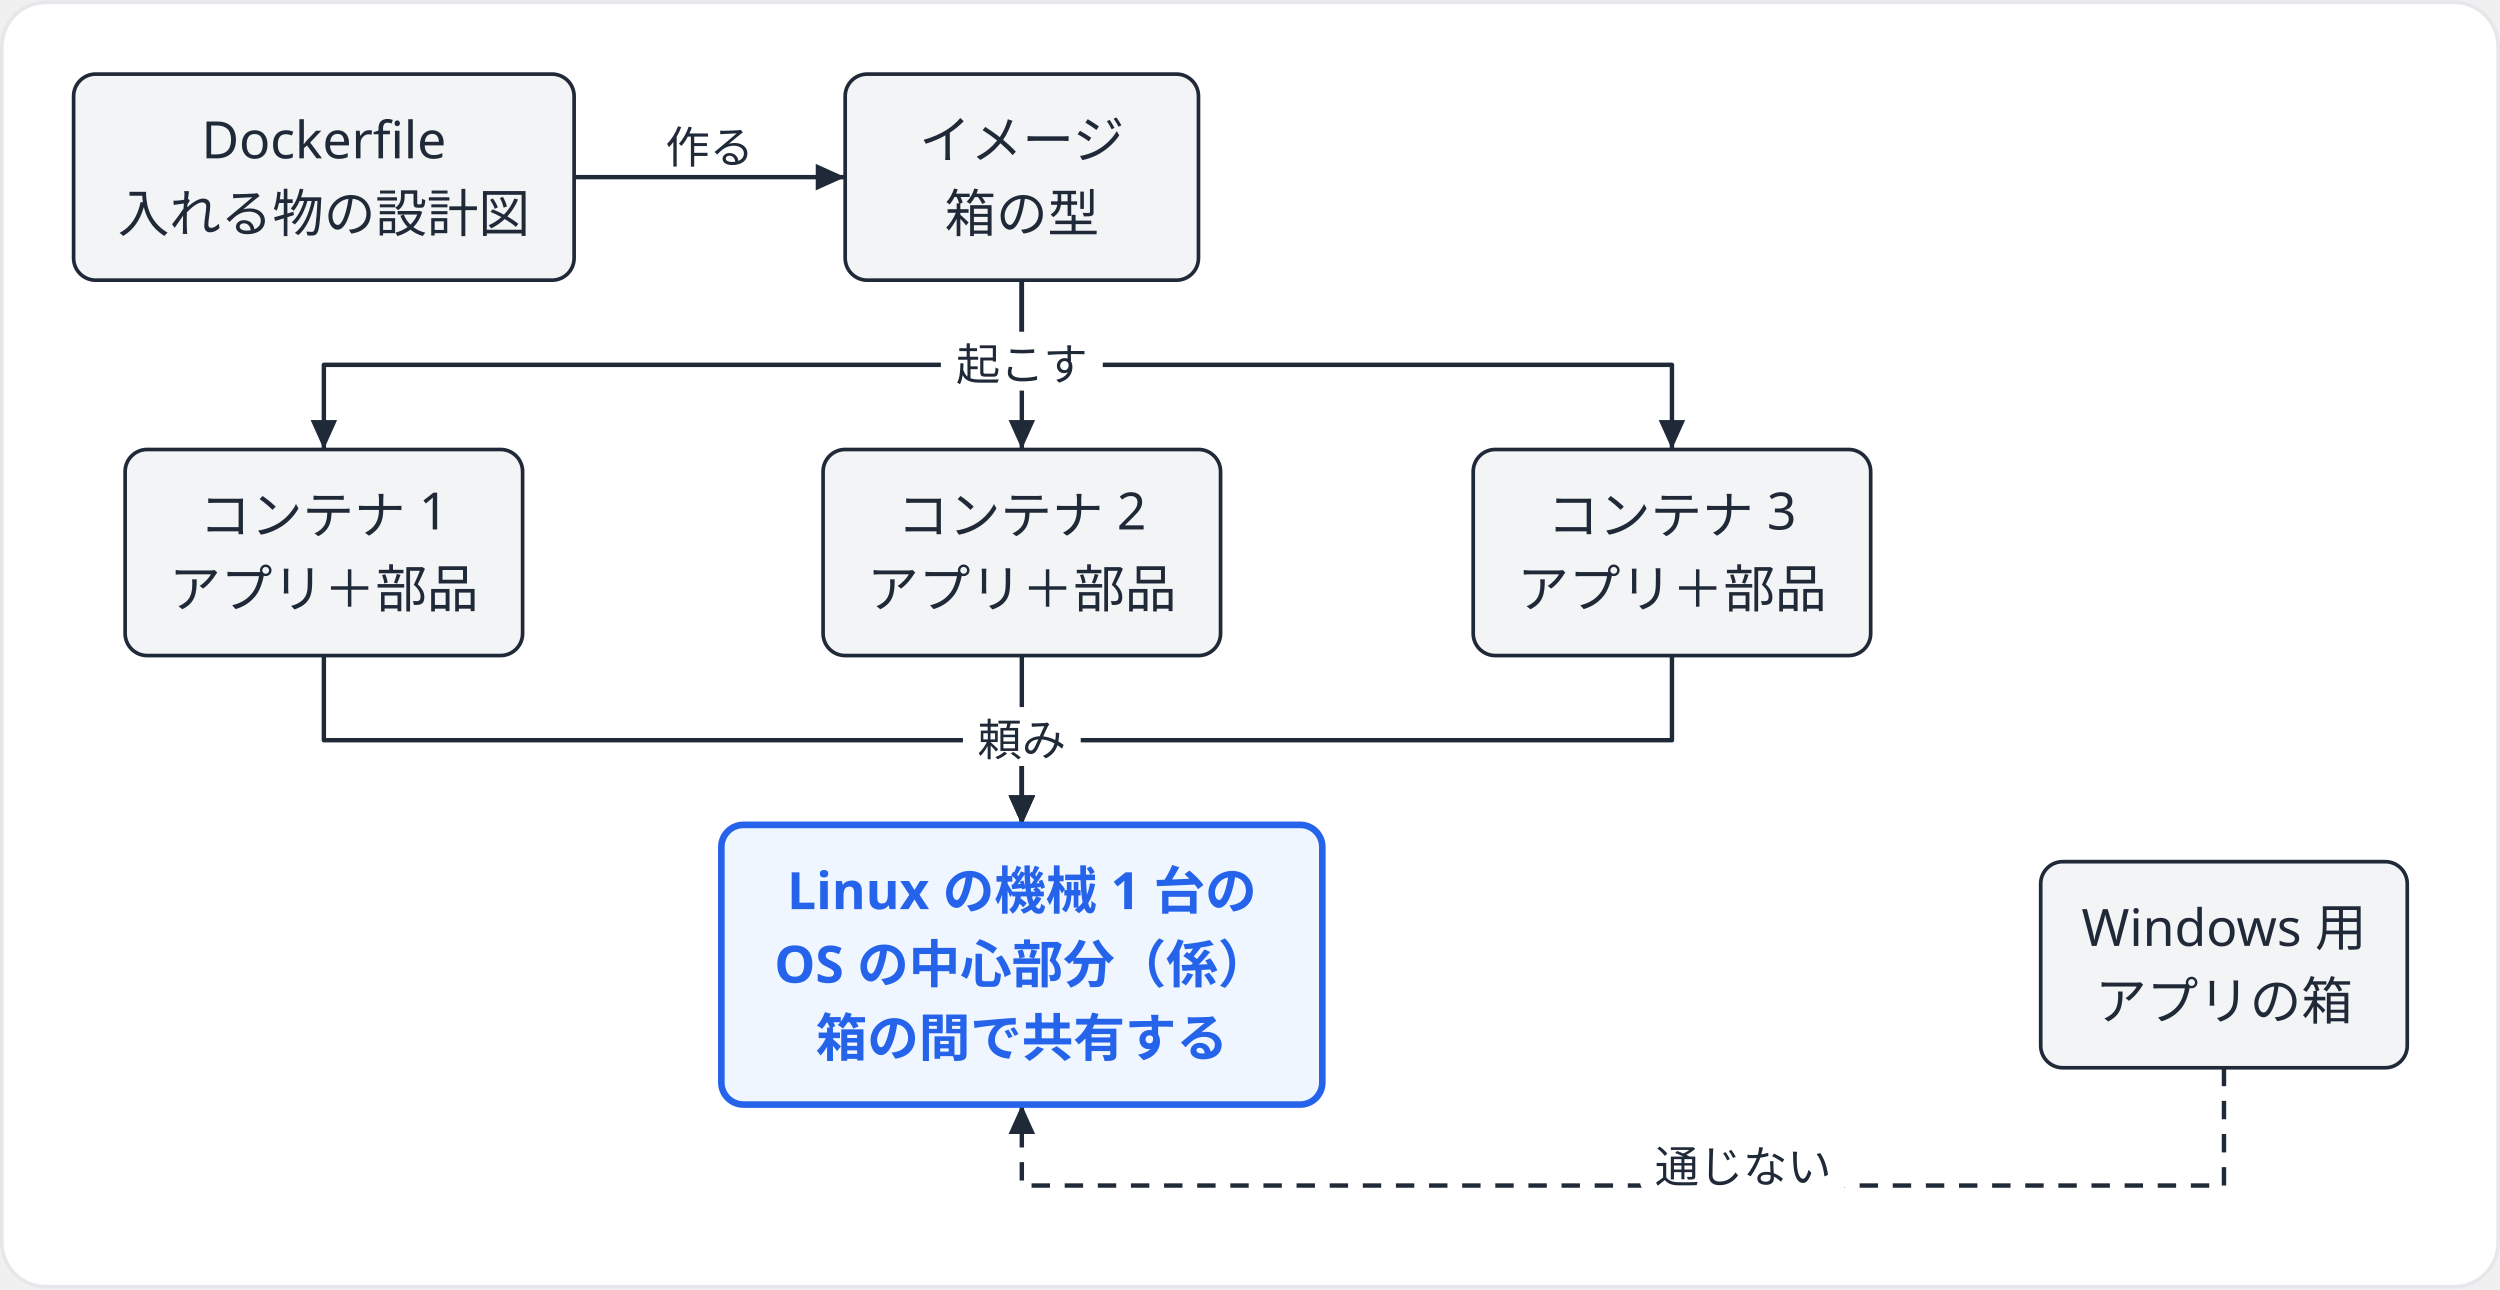
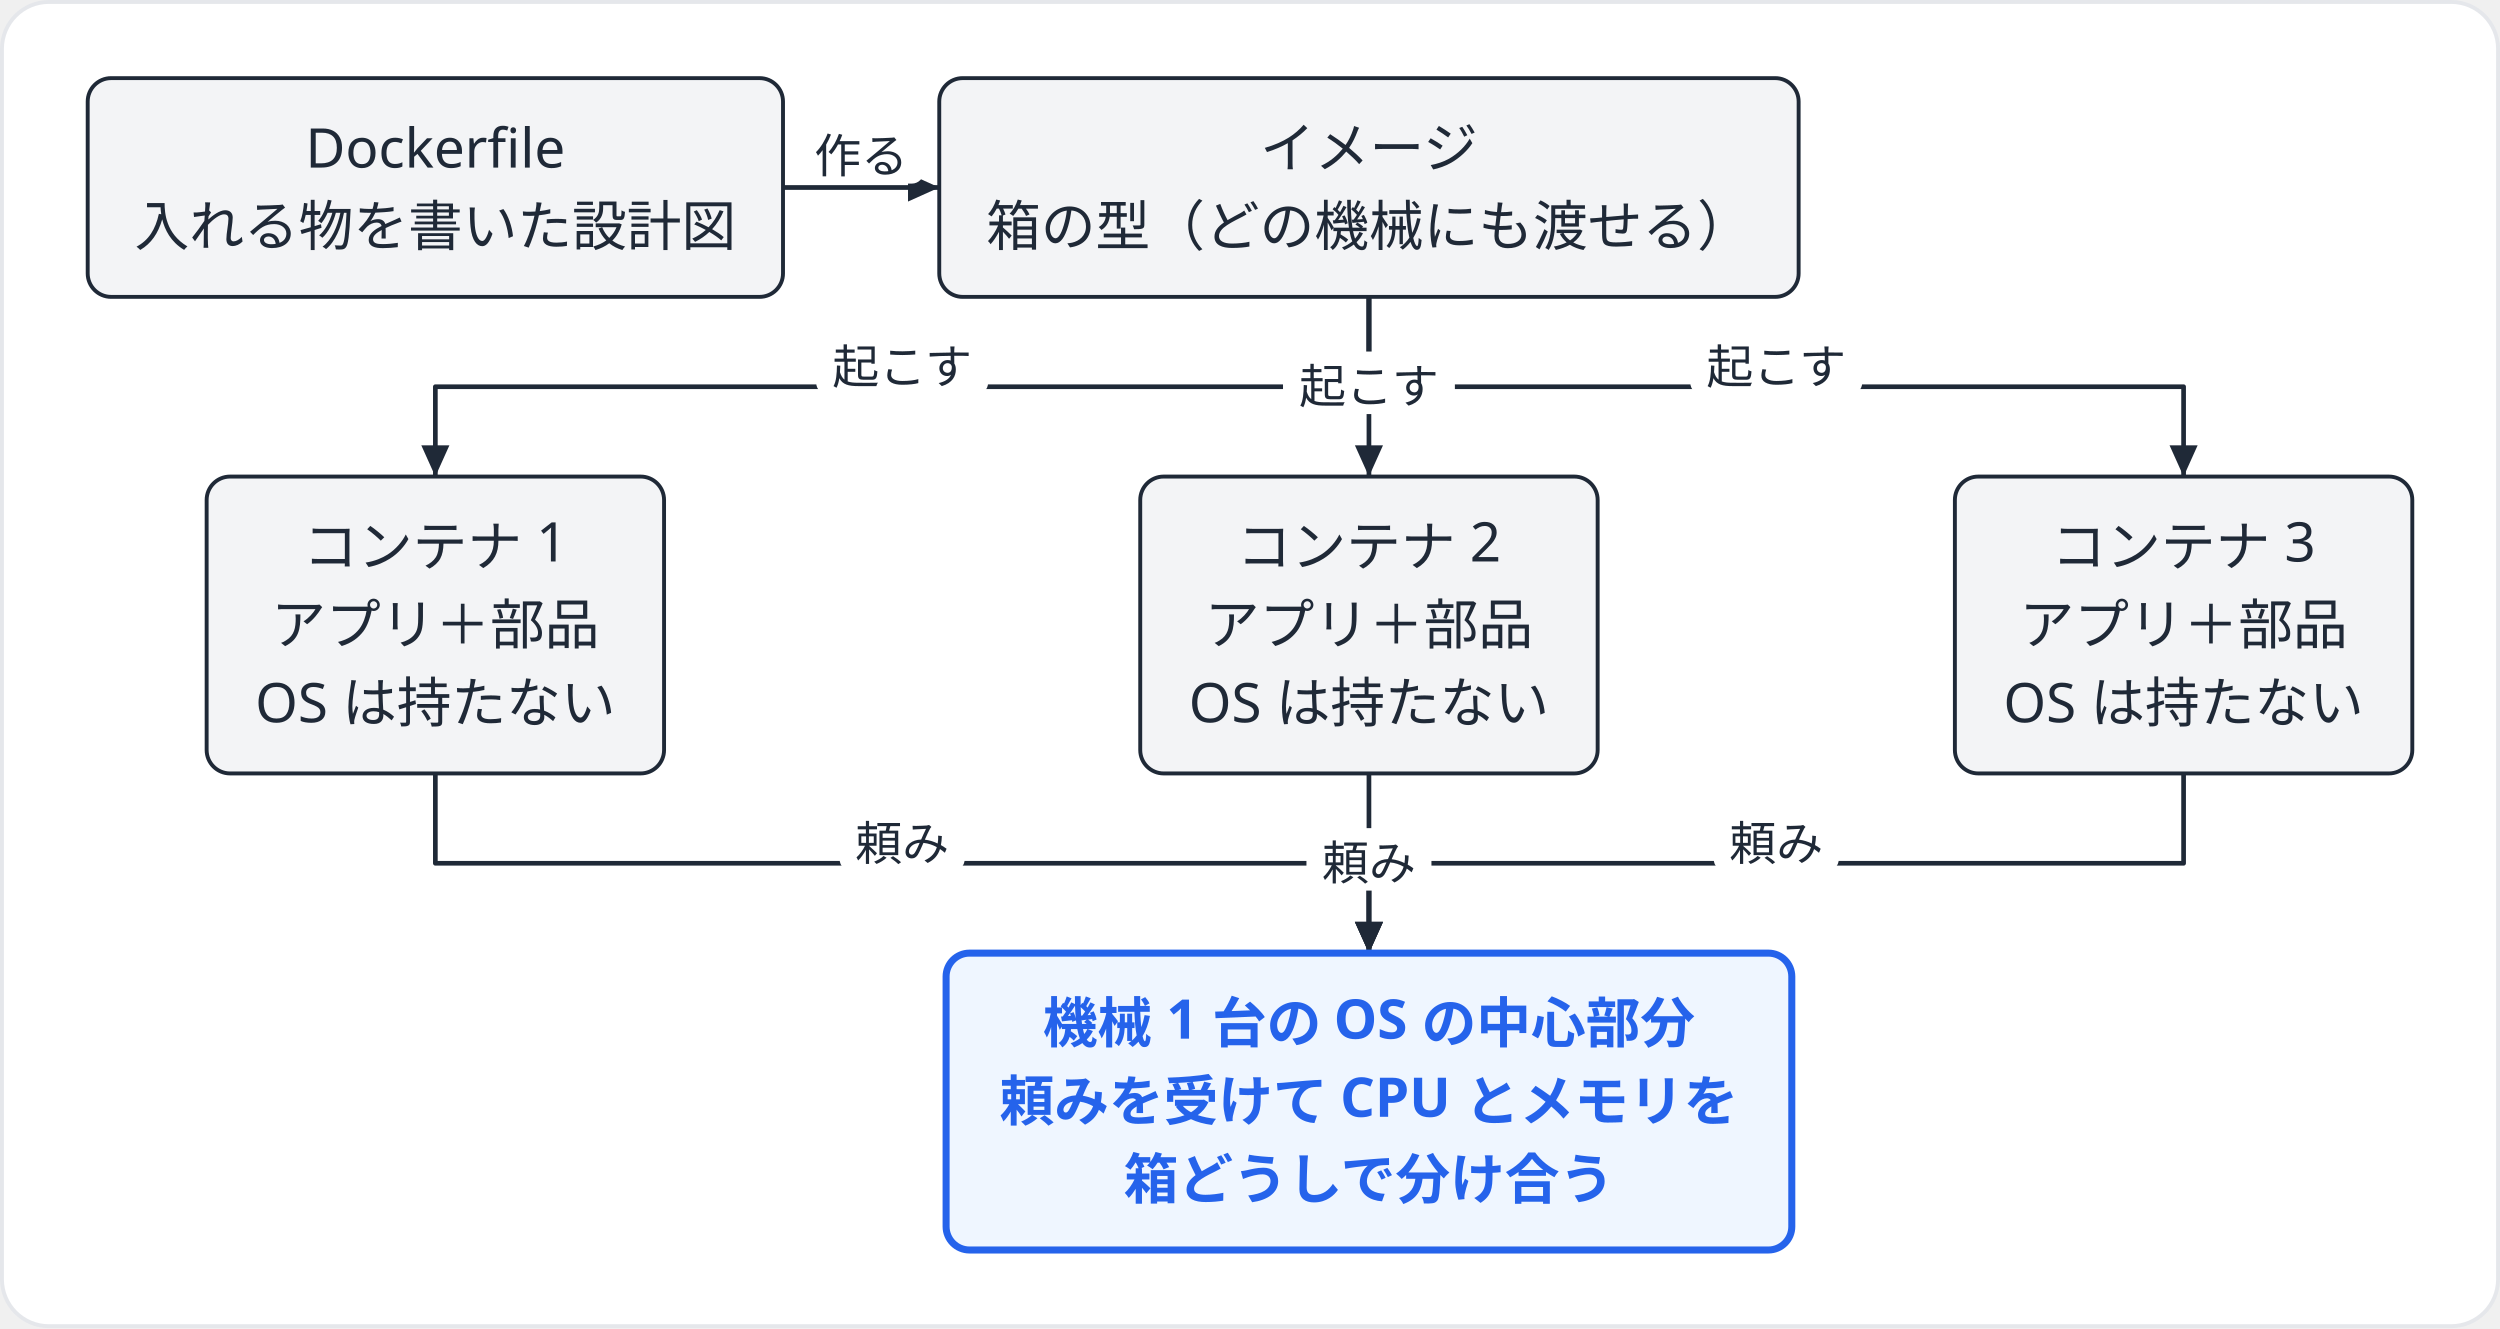
- <svg xmlns="http://www.w3.org/2000/svg" width="640" height="330" viewBox="0 0 679.3 350">
-   <rect x="0.5" y="0.5" width="678.3" height="349" rx="12" fill="#ffffff" stroke="#e5e7eb" stroke-width="1" />
-   <g transform="translate(20 20)">
-     <polyline points="136,28 209.65,28" fill="none" stroke="#1f2937" stroke-width="1.2" stroke-linejoin="round" />
-     <polygon points="209.65,28 201.65,31.6 201.65,24.4" fill="#1f2937" />
-     <polyline points="257.65,56 257.65,79 68,79 68,102" fill="none" stroke="#1f2937" stroke-width="1.2" stroke-linejoin="round" />
-     <polygon points="68,102 64.4,94 71.6,94" fill="#1f2937" />
-     <polyline points="257.65,56 257.65,102" fill="none" stroke="#1f2937" stroke-width="1.2" stroke-linejoin="round" />
-     <polygon points="257.65,102 254.05,94 261.25,94" fill="#1f2937" />
-     <polyline points="257.65,56 257.65,79 434.3,79 434.3,102" fill="none" stroke="#1f2937" stroke-width="1.2" stroke-linejoin="round" />
-     <polygon points="434.3,102 430.7,94 437.9,94" fill="#1f2937" />
-     <polyline points="68,158 68,181 257.65,181 257.65,204" fill="none" stroke="#1f2937" stroke-width="1.2" stroke-linejoin="round" />
-     <polygon points="257.65,204 254.05,196 261.25,196" fill="#1f2937" />
-     <polyline points="257.65,158 257.65,204" fill="none" stroke="#1f2937" stroke-width="1.2" stroke-linejoin="round" />
-     <polygon points="257.65,204 254.05,196 261.25,196" fill="#1f2937" />
-     <polyline points="434.3,158 434.3,181 257.65,181 257.65,204" fill="none" stroke="#1f2937" stroke-width="1.2" stroke-linejoin="round" />
-     <polygon points="257.65,204 254.05,196 261.25,196" fill="#1f2937" />
-     <polyline points="584.3,270 584.3,302 257.65,302 257.65,280" fill="none" stroke="#1f2937" stroke-width="1.2" stroke-dasharray="5 4" stroke-linejoin="round" />
-     <polygon points="257.65,280 261.25,288 254.05,288" fill="#1f2937" />
-     <rect x="0" y="0" width="136" height="56" rx="6" fill="#f3f4f6" stroke="#1f2937" stroke-width="1" />
-     <text x="68" y="22.9" font-family="Hiragino Sans, Hiragino Kaku Gothic ProN, Noto Sans JP, Yu Gothic, Meiryo, sans-serif" font-size="14" fill="#1f2937" text-anchor="middle">Dockerfile</text>
-     <text x="68" y="42.9" font-family="Hiragino Sans, Hiragino Kaku Gothic ProN, Noto Sans JP, Yu Gothic, Meiryo, sans-serif" font-size="14" fill="#1f2937" text-anchor="middle">入れる物の設計図</text>
-     <rect x="209.65" y="0" width="96" height="56" rx="6" fill="#f3f4f6" stroke="#1f2937" stroke-width="1" />
-     <text x="257.65" y="22.9" font-family="Hiragino Sans, Hiragino Kaku Gothic ProN, Noto Sans JP, Yu Gothic, Meiryo, sans-serif" font-size="14" fill="#1f2937" text-anchor="middle">イメージ</text>
-     <text x="257.65" y="42.9" font-family="Hiragino Sans, Hiragino Kaku Gothic ProN, Noto Sans JP, Yu Gothic, Meiryo, sans-serif" font-size="14" fill="#1f2937" text-anchor="middle">箱の型</text>
-     <rect x="14" y="102" width="108" height="56" rx="6" fill="#f3f4f6" stroke="#1f2937" stroke-width="1" />
-     <text x="68" y="124.9" font-family="Hiragino Sans, Hiragino Kaku Gothic ProN, Noto Sans JP, Yu Gothic, Meiryo, sans-serif" font-size="14" fill="#1f2937" text-anchor="middle">コンテナ 1</text>
-     <text x="68" y="144.9" font-family="Hiragino Sans, Hiragino Kaku Gothic ProN, Noto Sans JP, Yu Gothic, Meiryo, sans-serif" font-size="14" fill="#1f2937" text-anchor="middle">アプリ＋部品</text>
-     <rect x="203.65" y="102" width="108" height="56" rx="6" fill="#f3f4f6" stroke="#1f2937" stroke-width="1" />
-     <text x="257.65" y="124.9" font-family="Hiragino Sans, Hiragino Kaku Gothic ProN, Noto Sans JP, Yu Gothic, Meiryo, sans-serif" font-size="14" fill="#1f2937" text-anchor="middle">コンテナ 2</text>
-     <text x="257.65" y="144.9" font-family="Hiragino Sans, Hiragino Kaku Gothic ProN, Noto Sans JP, Yu Gothic, Meiryo, sans-serif" font-size="14" fill="#1f2937" text-anchor="middle">アプリ＋部品</text>
-     <rect x="380.3" y="102" width="108" height="56" rx="6" fill="#f3f4f6" stroke="#1f2937" stroke-width="1" />
-     <text x="434.3" y="124.9" font-family="Hiragino Sans, Hiragino Kaku Gothic ProN, Noto Sans JP, Yu Gothic, Meiryo, sans-serif" font-size="14" fill="#1f2937" text-anchor="middle">コンテナ 3</text>
-     <text x="434.3" y="144.9" font-family="Hiragino Sans, Hiragino Kaku Gothic ProN, Noto Sans JP, Yu Gothic, Meiryo, sans-serif" font-size="14" fill="#1f2937" text-anchor="middle">アプリ＋部品</text>
-     <rect x="534.5" y="214" width="99.6" height="56" rx="6" fill="#f3f4f6" stroke="#1f2937" stroke-width="1" />
-     <text x="584.3" y="236.9" font-family="Hiragino Sans, Hiragino Kaku Gothic ProN, Noto Sans JP, Yu Gothic, Meiryo, sans-serif" font-size="14" fill="#1f2937" text-anchor="middle">Windows 用</text>
-     <text x="584.3" y="256.9" font-family="Hiragino Sans, Hiragino Kaku Gothic ProN, Noto Sans JP, Yu Gothic, Meiryo, sans-serif" font-size="14" fill="#1f2937" text-anchor="middle">アプリの箱</text>
-     <rect x="176" y="204" width="163.3" height="76" rx="6" fill="#eff6ff" stroke="#2563eb" stroke-width="1.8" />
-     <text x="257.65" y="226.9" font-family="Hiragino Sans, Hiragino Kaku Gothic ProN, Noto Sans JP, Yu Gothic, Meiryo, sans-serif" font-size="14" fill="#2563eb" text-anchor="middle" font-weight="600">Linux の機械 1 台の</text>
-     <text x="257.65" y="246.9" font-family="Hiragino Sans, Hiragino Kaku Gothic ProN, Noto Sans JP, Yu Gothic, Meiryo, sans-serif" font-size="14" fill="#2563eb" text-anchor="middle" font-weight="600">OS の中心部分（係）</text>
-     <text x="257.65" y="266.9" font-family="Hiragino Sans, Hiragino Kaku Gothic ProN, Noto Sans JP, Yu Gothic, Meiryo, sans-serif" font-size="14" fill="#2563eb" text-anchor="middle" font-weight="600">箱の間で共有する</text>
-     <rect x="156.82" y="11" width="32" height="16" rx="3" fill="#ffffff" />
-     <text x="172.82" y="24.2" font-family="Hiragino Sans, Hiragino Kaku Gothic ProN, Noto Sans JP, Yu Gothic, Meiryo, sans-serif" font-size="12" fill="#1f2937" text-anchor="middle">作る</text>
-     <rect x="235.65" y="70" width="44" height="16" rx="3" fill="#ffffff" />
-     <text x="257.65" y="83.2" font-family="Hiragino Sans, Hiragino Kaku Gothic ProN, Noto Sans JP, Yu Gothic, Meiryo, sans-serif" font-size="12" fill="#1f2937" text-anchor="middle">起こす</text>
-     <rect x="241.65" y="172" width="32" height="16" rx="3" fill="#ffffff" />
-     <text x="257.65" y="185.2" font-family="Hiragino Sans, Hiragino Kaku Gothic ProN, Noto Sans JP, Yu Gothic, Meiryo, sans-serif" font-size="12" fill="#1f2937" text-anchor="middle">頼み</text>
-     <rect x="425.64" y="288" width="56" height="16" rx="3" fill="#ffffff" />
-     <text x="453.64" y="301.2" font-family="Hiragino Sans, Hiragino Kaku Gothic ProN, Noto Sans JP, Yu Gothic, Meiryo, sans-serif" font-size="12" fill="#1f2937" text-anchor="middle">通じない</text>
+ <svg xmlns="http://www.w3.org/2000/svg" width="640" height="340" viewBox="0 0 640 340">
+   <rect x="0.5" y="0.5" width="639" height="339" rx="12" fill="#ffffff" stroke="#e5e7eb" stroke-width="1" />
+   <g transform="translate(22.45 20)">
+     <polyline points="178,28 218,28" fill="none" stroke="#1f2937" stroke-width="1.2" stroke-linejoin="round" />
+     <polygon points="218,28 210,31.6 210,24.4" fill="#1f2937" />
+     <polyline points="328,56 328,79 89,79 89,102" fill="none" stroke="#1f2937" stroke-width="1.2" stroke-linejoin="round" />
+     <polygon points="89,102 85.4,94 92.6,94" fill="#1f2937" />
+     <polyline points="328,56 328,102" fill="none" stroke="#1f2937" stroke-width="1.2" stroke-linejoin="round" />
+     <polygon points="328,102 324.4,94 331.6,94" fill="#1f2937" />
+     <polyline points="328,56 328,79 536.55,79 536.55,102" fill="none" stroke="#1f2937" stroke-width="1.2" stroke-linejoin="round" />
+     <polygon points="536.55,102 532.95,94 540.15,94" fill="#1f2937" />
+     <polyline points="89,178 89,201 328,201 328,224" fill="none" stroke="#1f2937" stroke-width="1.2" stroke-linejoin="round" />
+     <polygon points="328,224 324.4,216 331.6,216" fill="#1f2937" />
+     <polyline points="328,178 328,224" fill="none" stroke="#1f2937" stroke-width="1.2" stroke-linejoin="round" />
+     <polygon points="328,224 324.4,216 331.6,216" fill="#1f2937" />
+     <polyline points="536.55,178 536.55,201 328,201 328,224" fill="none" stroke="#1f2937" stroke-width="1.2" stroke-linejoin="round" />
+     <polygon points="328,224 324.4,216 331.6,216" fill="#1f2937" />
+     <rect x="0" y="0" width="178" height="56" rx="6" fill="#f3f4f6" stroke="#1f2937" stroke-width="1" />
+     <text x="89" y="22.9" font-family="Hiragino Sans, Hiragino Kaku Gothic ProN, Noto Sans JP, Yu Gothic, Meiryo, sans-serif" font-size="14" fill="#1f2937" text-anchor="middle">Dockerfile</text>
+     <text x="89" y="42.9" font-family="Hiragino Sans, Hiragino Kaku Gothic ProN, Noto Sans JP, Yu Gothic, Meiryo, sans-serif" font-size="14" fill="#1f2937" text-anchor="middle">入れる物を書いた設計図</text>
+     <rect x="218" y="0" width="220" height="56" rx="6" fill="#f3f4f6" stroke="#1f2937" stroke-width="1" />
+     <text x="328" y="22.9" font-family="Hiragino Sans, Hiragino Kaku Gothic ProN, Noto Sans JP, Yu Gothic, Meiryo, sans-serif" font-size="14" fill="#1f2937" text-anchor="middle">イメージ</text>
+     <text x="328" y="42.9" font-family="Hiragino Sans, Hiragino Kaku Gothic ProN, Noto Sans JP, Yu Gothic, Meiryo, sans-serif" font-size="14" fill="#1f2937" text-anchor="middle">箱の型（どの機械にも渡せる）</text>
+     <rect x="30.45" y="102" width="117.1" height="76" rx="6" fill="#f3f4f6" stroke="#1f2937" stroke-width="1" />
+     <text x="89" y="124.9" font-family="Hiragino Sans, Hiragino Kaku Gothic ProN, Noto Sans JP, Yu Gothic, Meiryo, sans-serif" font-size="14" fill="#1f2937" text-anchor="middle">コンテナ 1</text>
+     <text x="89" y="144.9" font-family="Hiragino Sans, Hiragino Kaku Gothic ProN, Noto Sans JP, Yu Gothic, Meiryo, sans-serif" font-size="14" fill="#1f2937" text-anchor="middle">アプリ＋部品</text>
+     <text x="89" y="164.9" font-family="Hiragino Sans, Hiragino Kaku Gothic ProN, Noto Sans JP, Yu Gothic, Meiryo, sans-serif" font-size="14" fill="#1f2937" text-anchor="middle">OS は持たない</text>
+     <rect x="269.45" y="102" width="117.1" height="76" rx="6" fill="#f3f4f6" stroke="#1f2937" stroke-width="1" />
+     <text x="328" y="124.9" font-family="Hiragino Sans, Hiragino Kaku Gothic ProN, Noto Sans JP, Yu Gothic, Meiryo, sans-serif" font-size="14" fill="#1f2937" text-anchor="middle">コンテナ 2</text>
+     <text x="328" y="144.9" font-family="Hiragino Sans, Hiragino Kaku Gothic ProN, Noto Sans JP, Yu Gothic, Meiryo, sans-serif" font-size="14" fill="#1f2937" text-anchor="middle">アプリ＋部品</text>
+     <text x="328" y="164.9" font-family="Hiragino Sans, Hiragino Kaku Gothic ProN, Noto Sans JP, Yu Gothic, Meiryo, sans-serif" font-size="14" fill="#1f2937" text-anchor="middle">OS は持たない</text>
+     <rect x="478" y="102" width="117.1" height="76" rx="6" fill="#f3f4f6" stroke="#1f2937" stroke-width="1" />
+     <text x="536.55" y="124.9" font-family="Hiragino Sans, Hiragino Kaku Gothic ProN, Noto Sans JP, Yu Gothic, Meiryo, sans-serif" font-size="14" fill="#1f2937" text-anchor="middle">コンテナ 3</text>
+     <text x="536.55" y="144.9" font-family="Hiragino Sans, Hiragino Kaku Gothic ProN, Noto Sans JP, Yu Gothic, Meiryo, sans-serif" font-size="14" fill="#1f2937" text-anchor="middle">アプリ＋部品</text>
+     <text x="536.55" y="164.9" font-family="Hiragino Sans, Hiragino Kaku Gothic ProN, Noto Sans JP, Yu Gothic, Meiryo, sans-serif" font-size="14" fill="#1f2937" text-anchor="middle">OS は持たない</text>
+     <rect x="219.75" y="224" width="216.5" height="76" rx="6" fill="#eff6ff" stroke="#2563eb" stroke-width="1.8" />
+     <text x="328" y="246.9" font-family="Hiragino Sans, Hiragino Kaku Gothic ProN, Noto Sans JP, Yu Gothic, Meiryo, sans-serif" font-size="14" fill="#2563eb" text-anchor="middle" font-weight="600">機械 1 台の OS の中心部分</text>
+     <text x="328" y="266.9" font-family="Hiragino Sans, Hiragino Kaku Gothic ProN, Noto Sans JP, Yu Gothic, Meiryo, sans-serif" font-size="14" fill="#2563eb" text-anchor="middle" font-weight="600">頼みを受けて CPU とメモリを</text>
+     <text x="328" y="286.9" font-family="Hiragino Sans, Hiragino Kaku Gothic ProN, Noto Sans JP, Yu Gothic, Meiryo, sans-serif" font-size="14" fill="#2563eb" text-anchor="middle" font-weight="600">箱どうしで分け合う</text>
+     <rect x="182" y="11" width="32" height="16" rx="3" fill="#ffffff" />
+     <text x="198" y="24.2" font-family="Hiragino Sans, Hiragino Kaku Gothic ProN, Noto Sans JP, Yu Gothic, Meiryo, sans-serif" font-size="12" fill="#1f2937" text-anchor="middle">作る</text>
+     <rect x="186.5" y="65" width="44" height="16" rx="3" fill="#ffffff" />
+     <text x="208.5" y="78.2" font-family="Hiragino Sans, Hiragino Kaku Gothic ProN, Noto Sans JP, Yu Gothic, Meiryo, sans-serif" font-size="12" fill="#1f2937" text-anchor="middle">起こす</text>
+     <rect x="306" y="70" width="44" height="16" rx="3" fill="#ffffff" />
+     <text x="328" y="83.2" font-family="Hiragino Sans, Hiragino Kaku Gothic ProN, Noto Sans JP, Yu Gothic, Meiryo, sans-serif" font-size="12" fill="#1f2937" text-anchor="middle">起こす</text>
+     <rect x="410.27" y="65" width="44" height="16" rx="3" fill="#ffffff" />
+     <text x="432.27" y="78.2" font-family="Hiragino Sans, Hiragino Kaku Gothic ProN, Noto Sans JP, Yu Gothic, Meiryo, sans-serif" font-size="12" fill="#1f2937" text-anchor="middle">起こす</text>
+     <rect x="192.5" y="187" width="32" height="16" rx="3" fill="#ffffff" />
+     <text x="208.5" y="200.2" font-family="Hiragino Sans, Hiragino Kaku Gothic ProN, Noto Sans JP, Yu Gothic, Meiryo, sans-serif" font-size="12" fill="#1f2937" text-anchor="middle">頼み</text>
+     <rect x="312" y="192" width="32" height="16" rx="3" fill="#ffffff" />
+     <text x="328" y="205.2" font-family="Hiragino Sans, Hiragino Kaku Gothic ProN, Noto Sans JP, Yu Gothic, Meiryo, sans-serif" font-size="12" fill="#1f2937" text-anchor="middle">頼み</text>
+     <rect x="416.27" y="187" width="32" height="16" rx="3" fill="#ffffff" />
+     <text x="432.27" y="200.2" font-family="Hiragino Sans, Hiragino Kaku Gothic ProN, Noto Sans JP, Yu Gothic, Meiryo, sans-serif" font-size="12" fill="#1f2937" text-anchor="middle">頼み</text>
  </g>
</svg>
